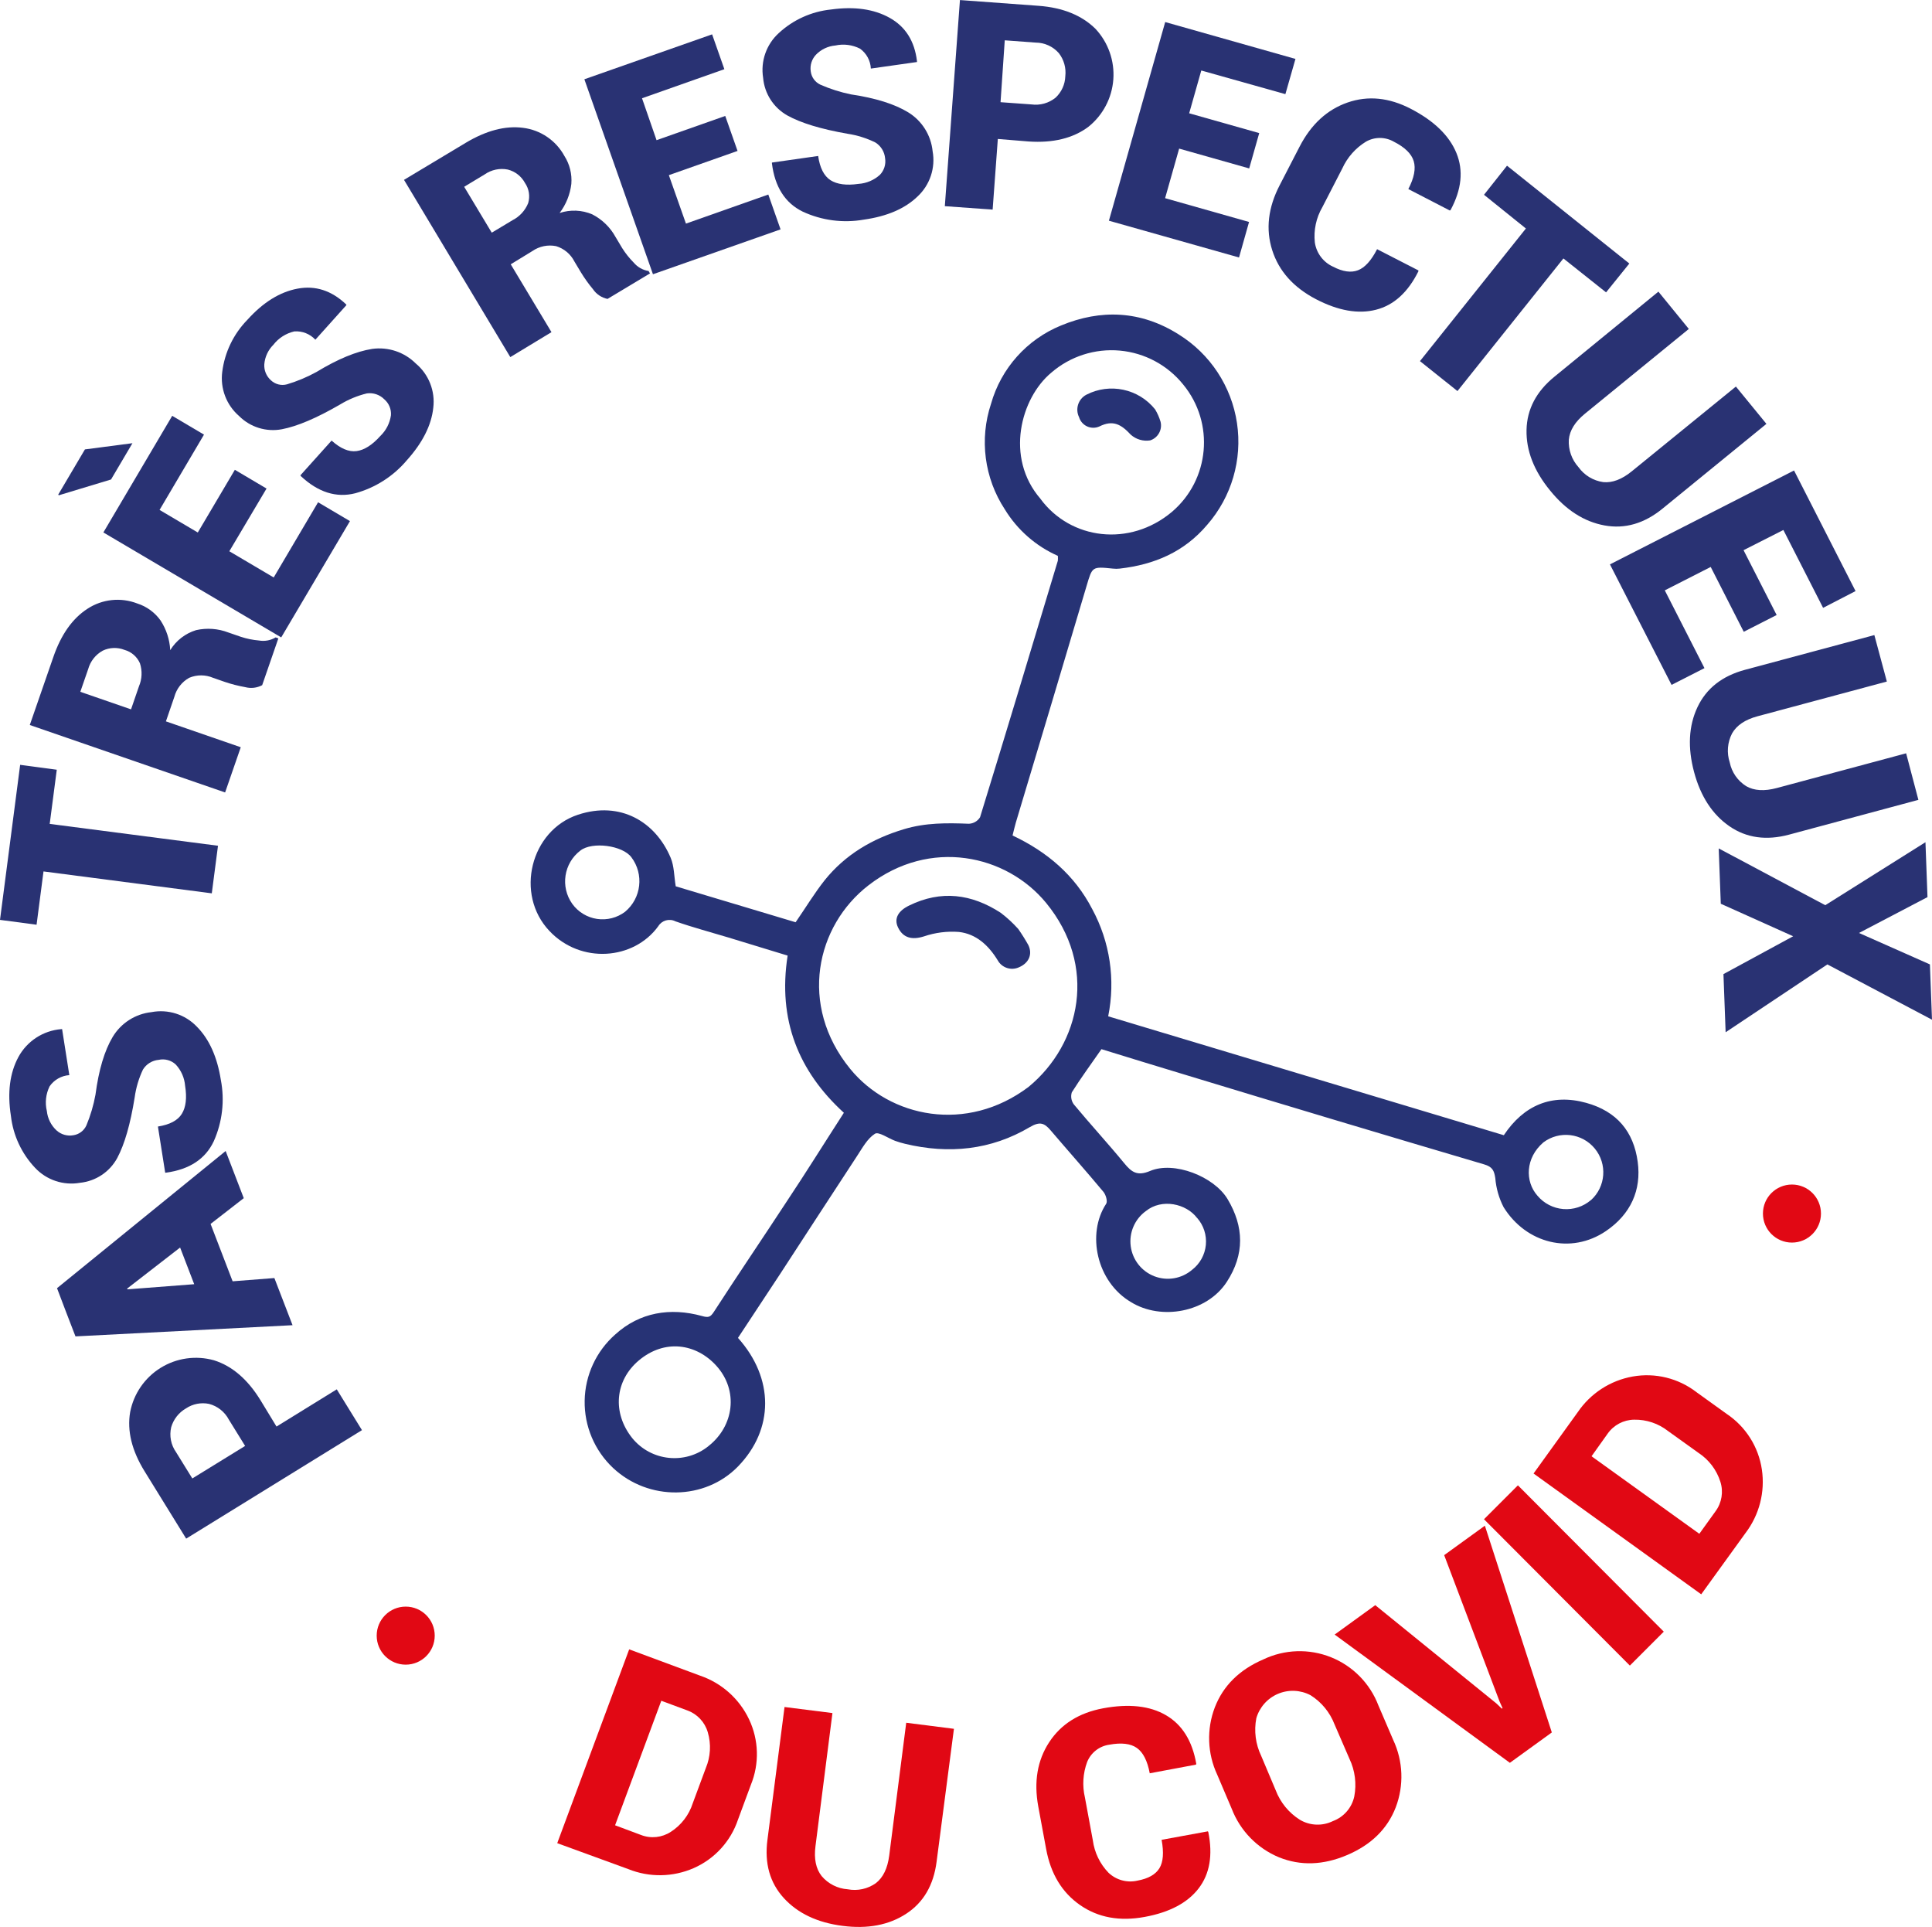
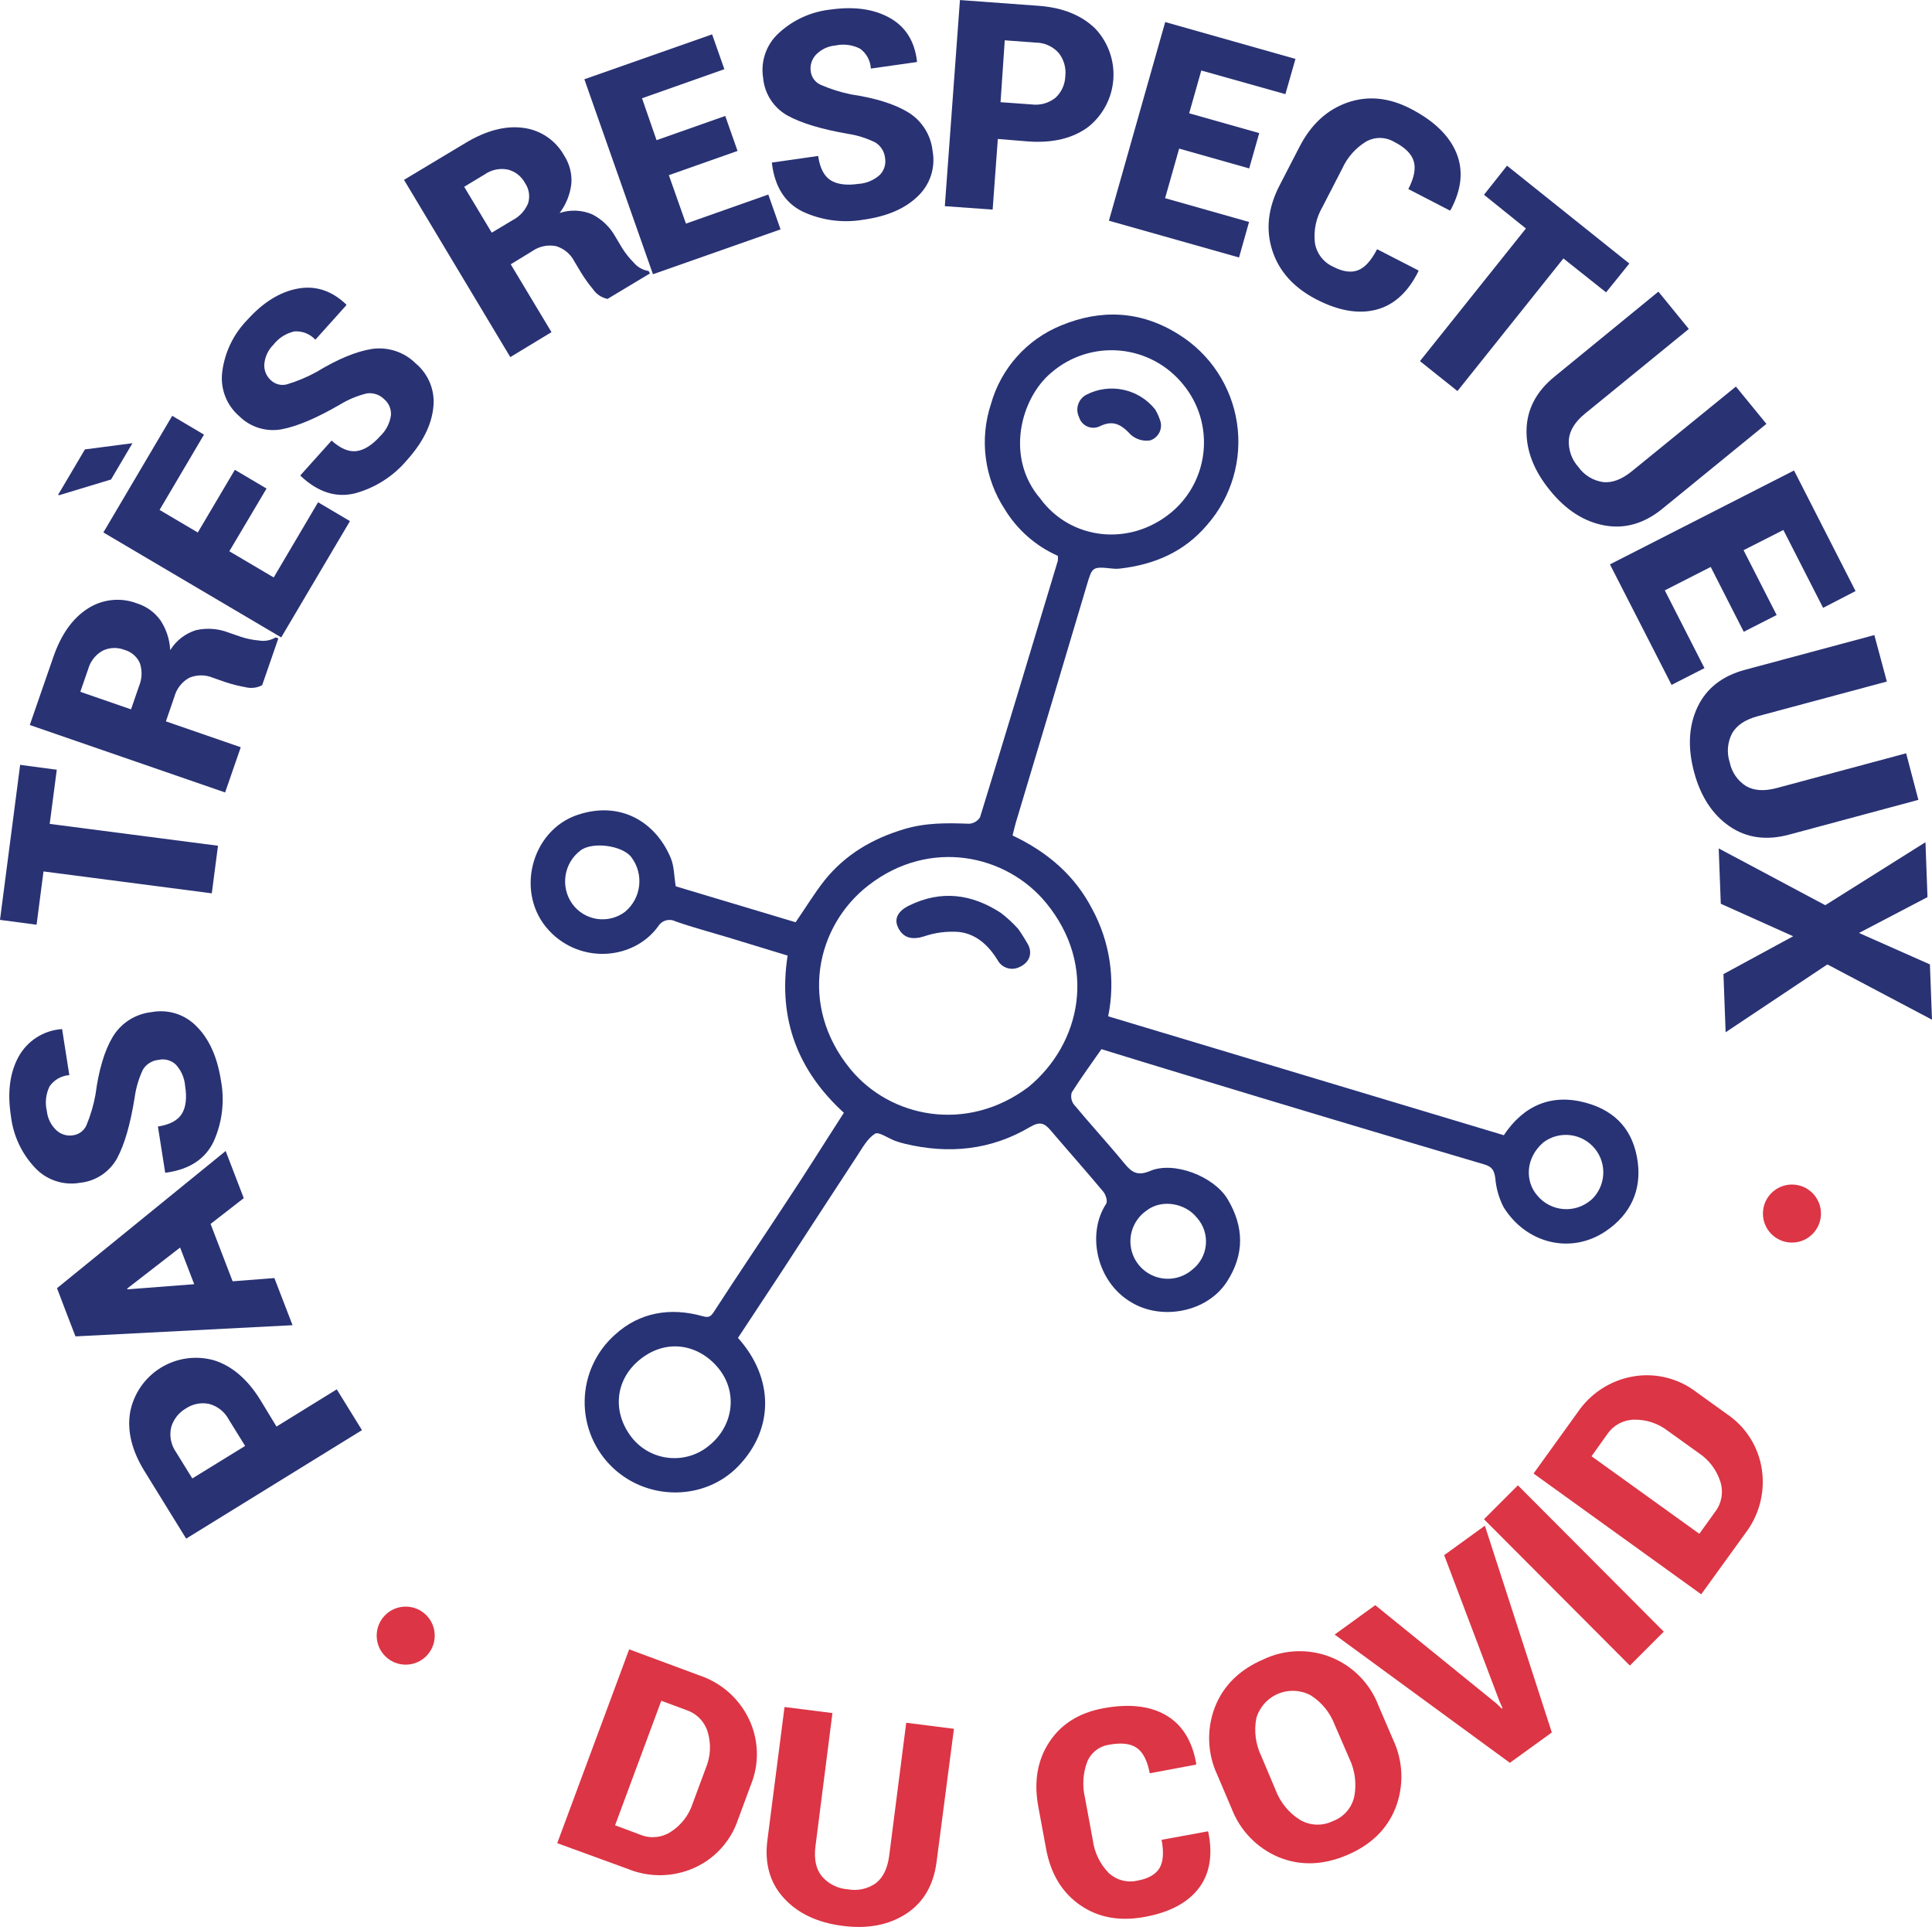
<svg xmlns="http://www.w3.org/2000/svg" id="Calque_1" data-name="Calque 1" viewBox="0 0 398.82 397.7">
  <defs>
-     <style>.cls-1{fill:#293273;}.cls-2{fill:#e10814;}.cls-3{fill:#273375;}</style>
+     <style>.cls-1{fill:#293273;}.cls-2{fill:#dc3545;}.cls-3{fill:#273375;}</style>
  </defs>
  <path class="cls-1" d="M157.74,394.87l12.44-7.68,5.2,8.42L139.09,418l-8.56-13.86q-4-6.45-3-12.27a13.82,13.82,0,0,1,17.29-10.68q5.61,1.75,9.6,8.22Zm-6.48,4-3.36-5.43a6.47,6.47,0,0,0-4.09-3.25,6.3,6.3,0,0,0-4.77.94A6.6,6.6,0,0,0,136,395a6.39,6.39,0,0,0,1,5.15l3.36,5.43Z" transform="translate(-100.66 -100.45)" />
  <path class="cls-1" d="M144.13,353.05l4.55,11.84,8.62-.67,3.75,9.73-44.81,2.31-1.91-4.95h0l-1.9-5L147.24,338l3.74,9.73Zm-3.38,12.44-2.91-7.57-10.93,8.47.06.16Z" transform="translate(-100.66 -100.45)" />
  <path class="cls-1" d="M133.4,319.19a4.24,4.24,0,0,0-3.23,2,19.63,19.63,0,0,0-1.71,5.75q-1.32,8.25-3.6,12.51a9.88,9.88,0,0,1-7.69,5.11,10.27,10.27,0,0,1-9.26-3.08,18.68,18.68,0,0,1-5-10.74q-1.12-7.2,1.55-12.14a11.07,11.07,0,0,1,8.83-5.75l.19,0,1.49,9.49a5.4,5.4,0,0,0-4.07,2.31,7.56,7.56,0,0,0-.57,5.1,6.35,6.35,0,0,0,2,4,4.09,4.09,0,0,0,3.45,1,3.52,3.52,0,0,0,2.72-2.05,30.81,30.81,0,0,0,1.87-6.33c.67-5.1,1.86-9.08,3.55-11.91a10.67,10.67,0,0,1,8-5.12,10.28,10.28,0,0,1,9.38,3q3.82,3.86,4.95,11a21.2,21.2,0,0,1-1.46,12.64q-2.58,5.49-9.85,6.49l-.18,0-1.5-9.52q3.68-.58,4.94-2.63c.84-1.37,1.07-3.3.67-5.79a7.28,7.28,0,0,0-1.93-4.38A3.92,3.92,0,0,0,133.4,319.19Z" transform="translate(-100.66 -100.45)" />
  <path class="cls-1" d="M112.38,259.31l-1.46,11.18L145.66,275l-1.28,9.82-34.74-4.52-1.43,11-7.55-1,4.16-32Z" transform="translate(-100.66 -100.45)" />
  <path class="cls-1" d="M134.91,249.33l15.45,5.34L147.13,264l-40.32-13.92,4.85-14q2.41-7,7.07-10A11.31,11.31,0,0,1,129,225a9.39,9.39,0,0,1,4.8,3.5,12.34,12.34,0,0,1,2,6.13,9.54,9.54,0,0,1,5.34-4.13,11.55,11.55,0,0,1,6.67.49l2.55.88a16.46,16.46,0,0,0,3.76.77,5,5,0,0,0,3.44-.64l.56.2-3.34,9.66a4.83,4.83,0,0,1-3.52.4,28.94,28.94,0,0,1-4.18-1.07l-2.44-.85a6.3,6.3,0,0,0-4.93,0,6.4,6.4,0,0,0-3.06,3.93Zm-7.2-2.48,1.63-4.74a6.77,6.77,0,0,0,.21-4.76,4.88,4.88,0,0,0-3.18-2.77,5.62,5.62,0,0,0-4.51.16,6.26,6.26,0,0,0-3,3.81l-1.62,4.68Z" transform="translate(-100.66 -100.45)" />
  <path class="cls-1" d="M128,191.92l-4.42,7.49-10.78,3.26-.12-.14,5.51-9.33Zm27.68,9.36L148,214.22l9.16,5.41,9.16-15.52L172.9,208l-14.19,24L122,210.34l14.21-24.07,6.56,3.88-9.17,15.54,7.89,4.66,7.65-12.94Z" transform="translate(-100.66 -100.45)" />
  <path class="cls-1" d="M180,182.87a4.24,4.24,0,0,0-3.6-1.23,19.47,19.47,0,0,0-5.55,2.3q-7.23,4.19-12,5.1A9.9,9.9,0,0,1,150,186.3a10.31,10.31,0,0,1-3.46-9.13,18.72,18.72,0,0,1,5.16-10.69q4.88-5.43,10.39-6.46t10,3.23l.09.16-6.42,7.15a5.37,5.37,0,0,0-4.36-1.71,7.64,7.64,0,0,0-4.32,2.77,6.39,6.39,0,0,0-1.86,4,4.09,4.09,0,0,0,1.38,3.33,3.49,3.49,0,0,0,3.3.82,31.25,31.25,0,0,0,6.09-2.55q6.59-4,11.49-4.76a10.67,10.67,0,0,1,9,3,10.28,10.28,0,0,1,3.62,9.16q-.58,5.38-5.43,10.79A21.3,21.3,0,0,1,174,202.25c-3.93,1-7.68-.21-11.24-3.54l-.09-.16,6.44-7.17c1.84,1.65,3.56,2.38,5.15,2.17s3.24-1.25,4.92-3.13a7.31,7.31,0,0,0,2.18-4.26A3.94,3.94,0,0,0,180,182.87Z" transform="translate(-100.66 -100.45)" />
  <path class="cls-1" d="M206.09,155l8.41,14L206,174.15l-21.94-36.58,12.73-7.64q6.36-3.81,11.84-3.1a11.3,11.3,0,0,1,8.54,5.81,9.32,9.32,0,0,1,1.43,5.77,12.35,12.35,0,0,1-2.42,6,9.5,9.5,0,0,1,6.74.28,11.42,11.42,0,0,1,4.8,4.66l1.38,2.31a17.41,17.41,0,0,0,2.39,3,5,5,0,0,0,3.05,1.72l.3.5-8.77,5.26a4.79,4.79,0,0,1-3-2,29.2,29.2,0,0,1-2.51-3.51l-1.33-2.22a6.28,6.28,0,0,0-3.78-3.16,6.39,6.39,0,0,0-4.87,1Zm-3.92-6.53,4.3-2.58a6.81,6.81,0,0,0,3.22-3.52,4.87,4.87,0,0,0-.66-4.16,5.57,5.57,0,0,0-3.56-2.77,6.22,6.22,0,0,0-4.75,1L196.48,139Z" transform="translate(-100.66 -100.45)" />
  <path class="cls-1" d="M252.91,131.6l-14.18,5,3.53,10,17-6,2.53,7.19-26.34,9.26-14.16-40.24,26.37-9.27,2.53,7.19-17,6,3,8.65,14.18-5Z" transform="translate(-100.66 -100.45)" />
  <path class="cls-1" d="M283.37,133.12a4.29,4.29,0,0,0-2-3.26,19.55,19.55,0,0,0-5.73-1.8q-8.24-1.44-12.45-3.78a9.89,9.89,0,0,1-5-7.77,10.28,10.28,0,0,1,3.22-9.22,18.68,18.68,0,0,1,10.81-4.88q7.23-1,12.11,1.73t5.62,8.93l0,.18-9.52,1.35a5.39,5.39,0,0,0-2.24-4.11,7.65,7.65,0,0,0-5.09-.65,6.31,6.31,0,0,0-4,1.9,4.12,4.12,0,0,0-1.08,3.44,3.49,3.49,0,0,0,2,2.75,31.36,31.36,0,0,0,6.3,2q7.65,1.14,11.86,3.73a10.66,10.66,0,0,1,5,8,10.27,10.27,0,0,1-3.11,9.34q-3.9,3.77-11.1,4.78a21.23,21.23,0,0,1-12.62-1.66q-5.44-2.67-6.34-9.94l0-.18,9.54-1.36q.53,3.69,2.55,5c1.36.86,3.29,1.12,5.78.76a7.3,7.3,0,0,0,4.41-1.86A4,4,0,0,0,283.37,133.12Z" transform="translate(-100.66 -100.45)" />
  <path class="cls-1" d="M306.64,129.13l-1.07,14.58L295.7,143l3.12-42.54,16.24,1.19c5.05.37,8.95,2,11.73,4.74a13.82,13.82,0,0,1-1.49,20.26q-4.73,3.51-12.29,3Zm.56-7.59,6.37.46a6.52,6.52,0,0,0,5-1.4,6.32,6.32,0,0,0,2-4.42,6.54,6.54,0,0,0-1.34-4.77,6.39,6.39,0,0,0-4.79-2.17l-6.37-.47Z" transform="translate(-100.66 -100.45)" />
  <path class="cls-1" d="M358.53,135.21l-14.46-4.09-2.9,10.23,17.33,4.91-2.07,7.33L329.57,146l11.62-41,26.89,7.61L366,119.88,348.64,115l-2.5,8.83,14.46,4.09Z" transform="translate(-100.66 -100.45)" />
  <path class="cls-1" d="M393.46,156.26l0,.18q-3.24,6.52-8.74,7.93t-12.38-2.16q-7-3.65-9.06-10.13t1.56-13.44l4.09-7.92q3.57-6.91,9.9-9.11t13.07,1.3q7.2,3.74,9.41,9.13t-1.2,11.74l-.16.12-8.57-4.43c1.21-2.33,1.57-4.25,1.11-5.77s-1.84-2.86-4.09-4a5.78,5.78,0,0,0-5.79,0,12.6,12.6,0,0,0-4.86,5.51l-4.12,8a11.93,11.93,0,0,0-1.55,7.28,6.54,6.54,0,0,0,3.76,5q3,1.56,5.14.74t3.95-4.35Z" transform="translate(-100.66 -100.45)" />
  <path class="cls-1" d="M432.2,160.79l-8.81-7-21.87,27.37-7.74-6.18,21.87-27.37L407,140.65l4.75-6L437,154.84Z" transform="translate(-100.66 -100.45)" />
  <path class="cls-1" d="M465.3,187.93l-21.43,17.48q-5.67,4.64-12,3.48t-11.23-7.21q-5-6.1-4.86-12.51t5.79-11L443,160.64l6.28,7.7-21.43,17.48c-2.05,1.67-3.16,3.45-3.34,5.37a7.8,7.8,0,0,0,2,5.68,7.59,7.59,0,0,0,5.1,3.08q2.82.28,5.91-2.24L459,180.23Z" transform="translate(-100.66 -100.45)" />
  <path class="cls-1" d="M460.62,230.84l-6.82-13.38-9.48,4.83,8.19,16.05-6.79,3.46L433,216.93l38-19.38,12.7,24.89L477,225.9l-8.2-16.07L460.58,214l6.83,13.38Z" transform="translate(-100.66 -100.45)" />
  <path class="cls-1" d="M496.67,265.53,470,272.7c-4.71,1.27-8.83.69-12.33-1.72s-5.95-6.14-7.3-11.18-1.13-9.54.7-13.41,5.09-6.43,9.8-7.7l26.71-7.17,2.58,9.59-26.71,7.17c-2.55.69-4.29,1.86-5.24,3.53a7.74,7.74,0,0,0-.48,6,7.54,7.54,0,0,0,3.39,4.89q2.46,1.42,6.31.39l26.71-7.17Z" transform="translate(-100.66 -100.45)" />
  <path class="cls-1" d="M484.41,293l14.64,6.49.43,11.41-21.6-11.41-21,14-.45-12,14.39-7.81-14.94-6.71-.43-11.42,22,11.72,20.68-13,.42,11.33Z" transform="translate(-100.66 -100.45)" />
  <path class="cls-2" d="M215.69,480.85l14.85-40,14.64,5.43a17.41,17.41,0,0,1,10.1,9,16.75,16.75,0,0,1,.37,13.56L253,476a16.75,16.75,0,0,1-9.14,10,17.41,17.41,0,0,1-13.51.2Zm21.48-29.39-9.54,25.7,5.35,2a6.77,6.77,0,0,0,6.16-.65,11,11,0,0,0,4.53-5.91l2.69-7.25a11,11,0,0,0,.41-7.38,6.8,6.8,0,0,0-4.24-4.52Z" transform="translate(-100.66 -100.45)" />
  <path class="cls-2" d="M297.58,457.25,294,484.68q-.93,7.26-6.29,10.75t-13.11,2.49q-7.81-1-12.14-5.74t-3.38-12l3.53-27.43L272.5,454,269,481.45c-.34,2.61.08,4.68,1.27,6.19a7.73,7.73,0,0,0,5.38,2.73,7.6,7.6,0,0,0,5.82-1.27c1.49-1.16,2.41-3.05,2.75-5.69L287.73,456Z" transform="translate(-100.66 -100.45)" />
  <path class="cls-2" d="M350,478.41l.09.16q1.44,7.15-2,11.62t-11.12,5.88q-7.77,1.44-13.36-2.45t-7-11.58l-1.62-8.75q-1.41-7.67,2.25-13.27t11.12-7q8-1.49,13,1.43t6.24,10l-.05.19L338,466.43c-.48-2.57-1.37-4.32-2.66-5.23s-3.2-1.13-5.7-.67a5.8,5.8,0,0,0-4.56,3.56,12.73,12.73,0,0,0-.46,7.34l1.63,8.82a11.92,11.92,0,0,0,3.23,6.7,6.54,6.54,0,0,0,6,1.63c2.23-.41,3.73-1.27,4.52-2.56s.93-3.25.45-5.86Z" transform="translate(-100.66 -100.45)" />
  <path class="cls-2" d="M388.26,459.55a17.81,17.81,0,0,1,.52,13.91q-2.58,6.66-10,9.83t-14.1.48a17.75,17.75,0,0,1-9.75-10l-3-7.05a17.8,17.8,0,0,1-.49-13.91q2.6-6.69,10-9.88a17.4,17.4,0,0,1,23.77,9.52Zm-12.12-3.23a12.33,12.33,0,0,0-4.94-6A7.84,7.84,0,0,0,360,455.07a12.48,12.48,0,0,0,1,7.75l3,7.11a12.43,12.43,0,0,0,5,6.1,7.17,7.17,0,0,0,6.82.26,7,7,0,0,0,4.4-5.07,12.56,12.56,0,0,0-1-7.79Z" transform="translate(-100.66 -100.45)" />
  <path class="cls-2" d="M409.54,452l1.15,1.09.14-.11-.6-1.33-11.45-30.24,8.4-6.08L421,458l-8.66,6.27-36.17-26.47,8.38-6.07Z" transform="translate(-100.66 -100.45)" />
  <path class="cls-2" d="M444.11,437.2l-7,7L407,414l7-7Z" transform="translate(-100.66 -100.45)" />
  <path class="cls-2" d="M451.84,429.49l-34.61-24.93,9.13-12.67a17.39,17.39,0,0,1,11.34-7.35,16.74,16.74,0,0,1,13.17,3.24l6.23,4.48a16.75,16.75,0,0,1,7.26,11.48A17.4,17.4,0,0,1,461,416.82ZM429.2,401l22.25,16,3.34-4.64a6.78,6.78,0,0,0,1-6.11,11.15,11.15,0,0,0-4.5-5.94L445,395.8a11,11,0,0,0-7-2.35,6.79,6.79,0,0,0-5.48,2.89Z" transform="translate(-100.66 -100.45)" />
  <path class="cls-3" d="M253,376.57c7.5,8.37,7.45,18.88,0,26.54-6.82,7-18.44,7.18-25.78.31a18.63,18.63,0,0,1,.47-27.58c5-4.54,11.32-5.6,17.9-3.78,1.29.36,1.71.26,2.45-.89,4.91-7.59,10-15.08,14.95-22.64,4-6,7.81-12.13,11.87-18.42-9.37-8.55-13.68-19.18-11.61-32.44L251,293.93c-3.64-1.1-7.32-2.07-10.91-3.33a2.71,2.71,0,0,0-3.54,1c-5.07,7-16,7.84-22.46,1-7.22-7.6-3.89-20.77,5.87-24,8.76-2.9,16,1.44,19.14,8.87.74,1.74.7,3.81,1.05,5.9l24.75,7.42c2.11-3.06,3.88-6,6-8.68,4.25-5.28,9.8-8.55,16.33-10.52,4.49-1.36,8.9-1.31,13.44-1.13a2.85,2.85,0,0,0,2.3-1.34c5.43-17.63,10.74-35.29,16.06-52.95a5.4,5.4,0,0,0,0-1,24.4,24.4,0,0,1-10.95-9.6,25.22,25.22,0,0,1-2.84-21.79,24.71,24.71,0,0,1,14.44-16.15c8.2-3.4,16.47-3.11,24.31,1.85a26.06,26.06,0,0,1,5.88,39.27c-4.77,5.64-10.94,8.23-18.06,9.05a6.22,6.22,0,0,1-1.43,0c-4.31-.44-4.23-.42-5.42,3.58q-7.26,24.42-14.6,48.83c-.25.84-.43,1.71-.68,2.67,7.13,3.37,12.81,8.17,16.44,15.18a32.75,32.75,0,0,1,3.3,22.14l81.67,24.54c4.11-6.17,9.88-8.65,17-6.68,6.33,1.75,9.79,5.91,10.64,12.17.79,5.84-1.44,10.82-6.57,14.3-7.2,4.88-16.44,2.6-21.12-4.95a15.93,15.93,0,0,1-1.71-6c-.24-1.56-.6-2.32-2.3-2.82q-31-9.15-61.84-18.53c-5.87-1.76-11.72-3.58-17.16-5.25-2.21,3.17-4.28,6-6.12,8.92a2.77,2.77,0,0,0,.42,2.48c3.41,4.11,7,8,10.42,12.16,1.51,1.84,2.69,2.69,5.32,1.58,4.92-2.09,13.18,1.11,16,5.81,3.4,5.7,3.54,11.39-.17,17.09-4.11,6.31-13.54,8-19.75,4.18C327,365,324.94,355.07,329,348.9c.34-.5-.06-1.87-.56-2.47-3.57-4.28-7.27-8.44-10.89-12.68-1.29-1.52-2.22-1.91-4.31-.68-8,4.74-16.71,5.61-25.73,3.45a19.08,19.08,0,0,1-2.08-.62c-1.43-.53-3.39-1.95-4.16-1.46-1.57,1-2.59,2.93-3.68,4.58-5.32,8.09-10.57,16.22-15.87,24.33C258.84,367.74,255.94,372.11,253,376.57Zm60-51.81c10.82-8.94,14.23-25,3.62-37.95-8.21-10-24-13.45-36.66-3.66-10.85,8.37-14.5,24.74-3.82,37.87C284.34,331.09,300.21,334.41,313,324.76Zm2.43-121.37c6.23,8.47,18.44,10,27.13,2.72a18.81,18.81,0,0,0,2.36-26.28,19,19,0,0,0-27.24-2.47C311.38,182.59,308.06,194.87,315.44,203.39Zm-68.5,195.49c5.24-4.12,6.23-11.43,1.62-16.54-4.15-4.6-10.68-5.63-16.05-1.09-4.9,4.15-5.49,10.79-1.33,16A11.22,11.22,0,0,0,246.94,398.88ZM218.8,287a7.71,7.71,0,0,0,10.9,1.62A8.21,8.21,0,0,0,231,277.38c-1.82-2.46-8.09-3.29-10.53-1.39A8,8,0,0,0,218.8,287Zm210.28,61.14a7.73,7.73,0,0,0-9.82-11.92c-3.73,3.2-3.83,8.06-1.23,11A7.79,7.79,0,0,0,429.08,348.12Zm-81.31,3.68c-2.23-2.95-7.27-4.1-10.59-1.41a7.72,7.72,0,1,0,9.56,12.11A7.37,7.37,0,0,0,347.77,351.8Z" transform="translate(-100.66 -100.45)" />
  <path class="cls-3" d="M310.86,292.18a39.35,39.35,0,0,1,2.09,3.34c.87,1.83.15,3.67-1.94,4.56a3.4,3.4,0,0,1-4.39-1.43c-1.9-3.11-4.45-5.45-8-5.86a18.12,18.12,0,0,0-7.24.92c-2.39.75-4.28.38-5.35-1.87-.87-1.83.06-3.41,2.28-4.49,6.63-3.26,12.93-2.41,18.93,1.49A26,26,0,0,1,310.86,292.18Z" transform="translate(-100.66 -100.45)" />
  <path class="cls-3" d="M339.1,184.93a11,11,0,0,1,1.13,2.55,3.23,3.23,0,0,1-2.14,3.86,4.88,4.88,0,0,1-4-1.17c-1.94-2.08-3.62-3.15-6.52-1.69a3.07,3.07,0,0,1-4.16-1.93,3.5,3.5,0,0,1,1.49-4.63A11.46,11.46,0,0,1,339.1,184.93Z" transform="translate(-100.66 -100.45)" />
  <circle class="cls-2" cx="83.75" cy="337.57" r="5.99" />
  <circle class="cls-2" cx="369.91" cy="250.46" r="5.99" />
</svg>
